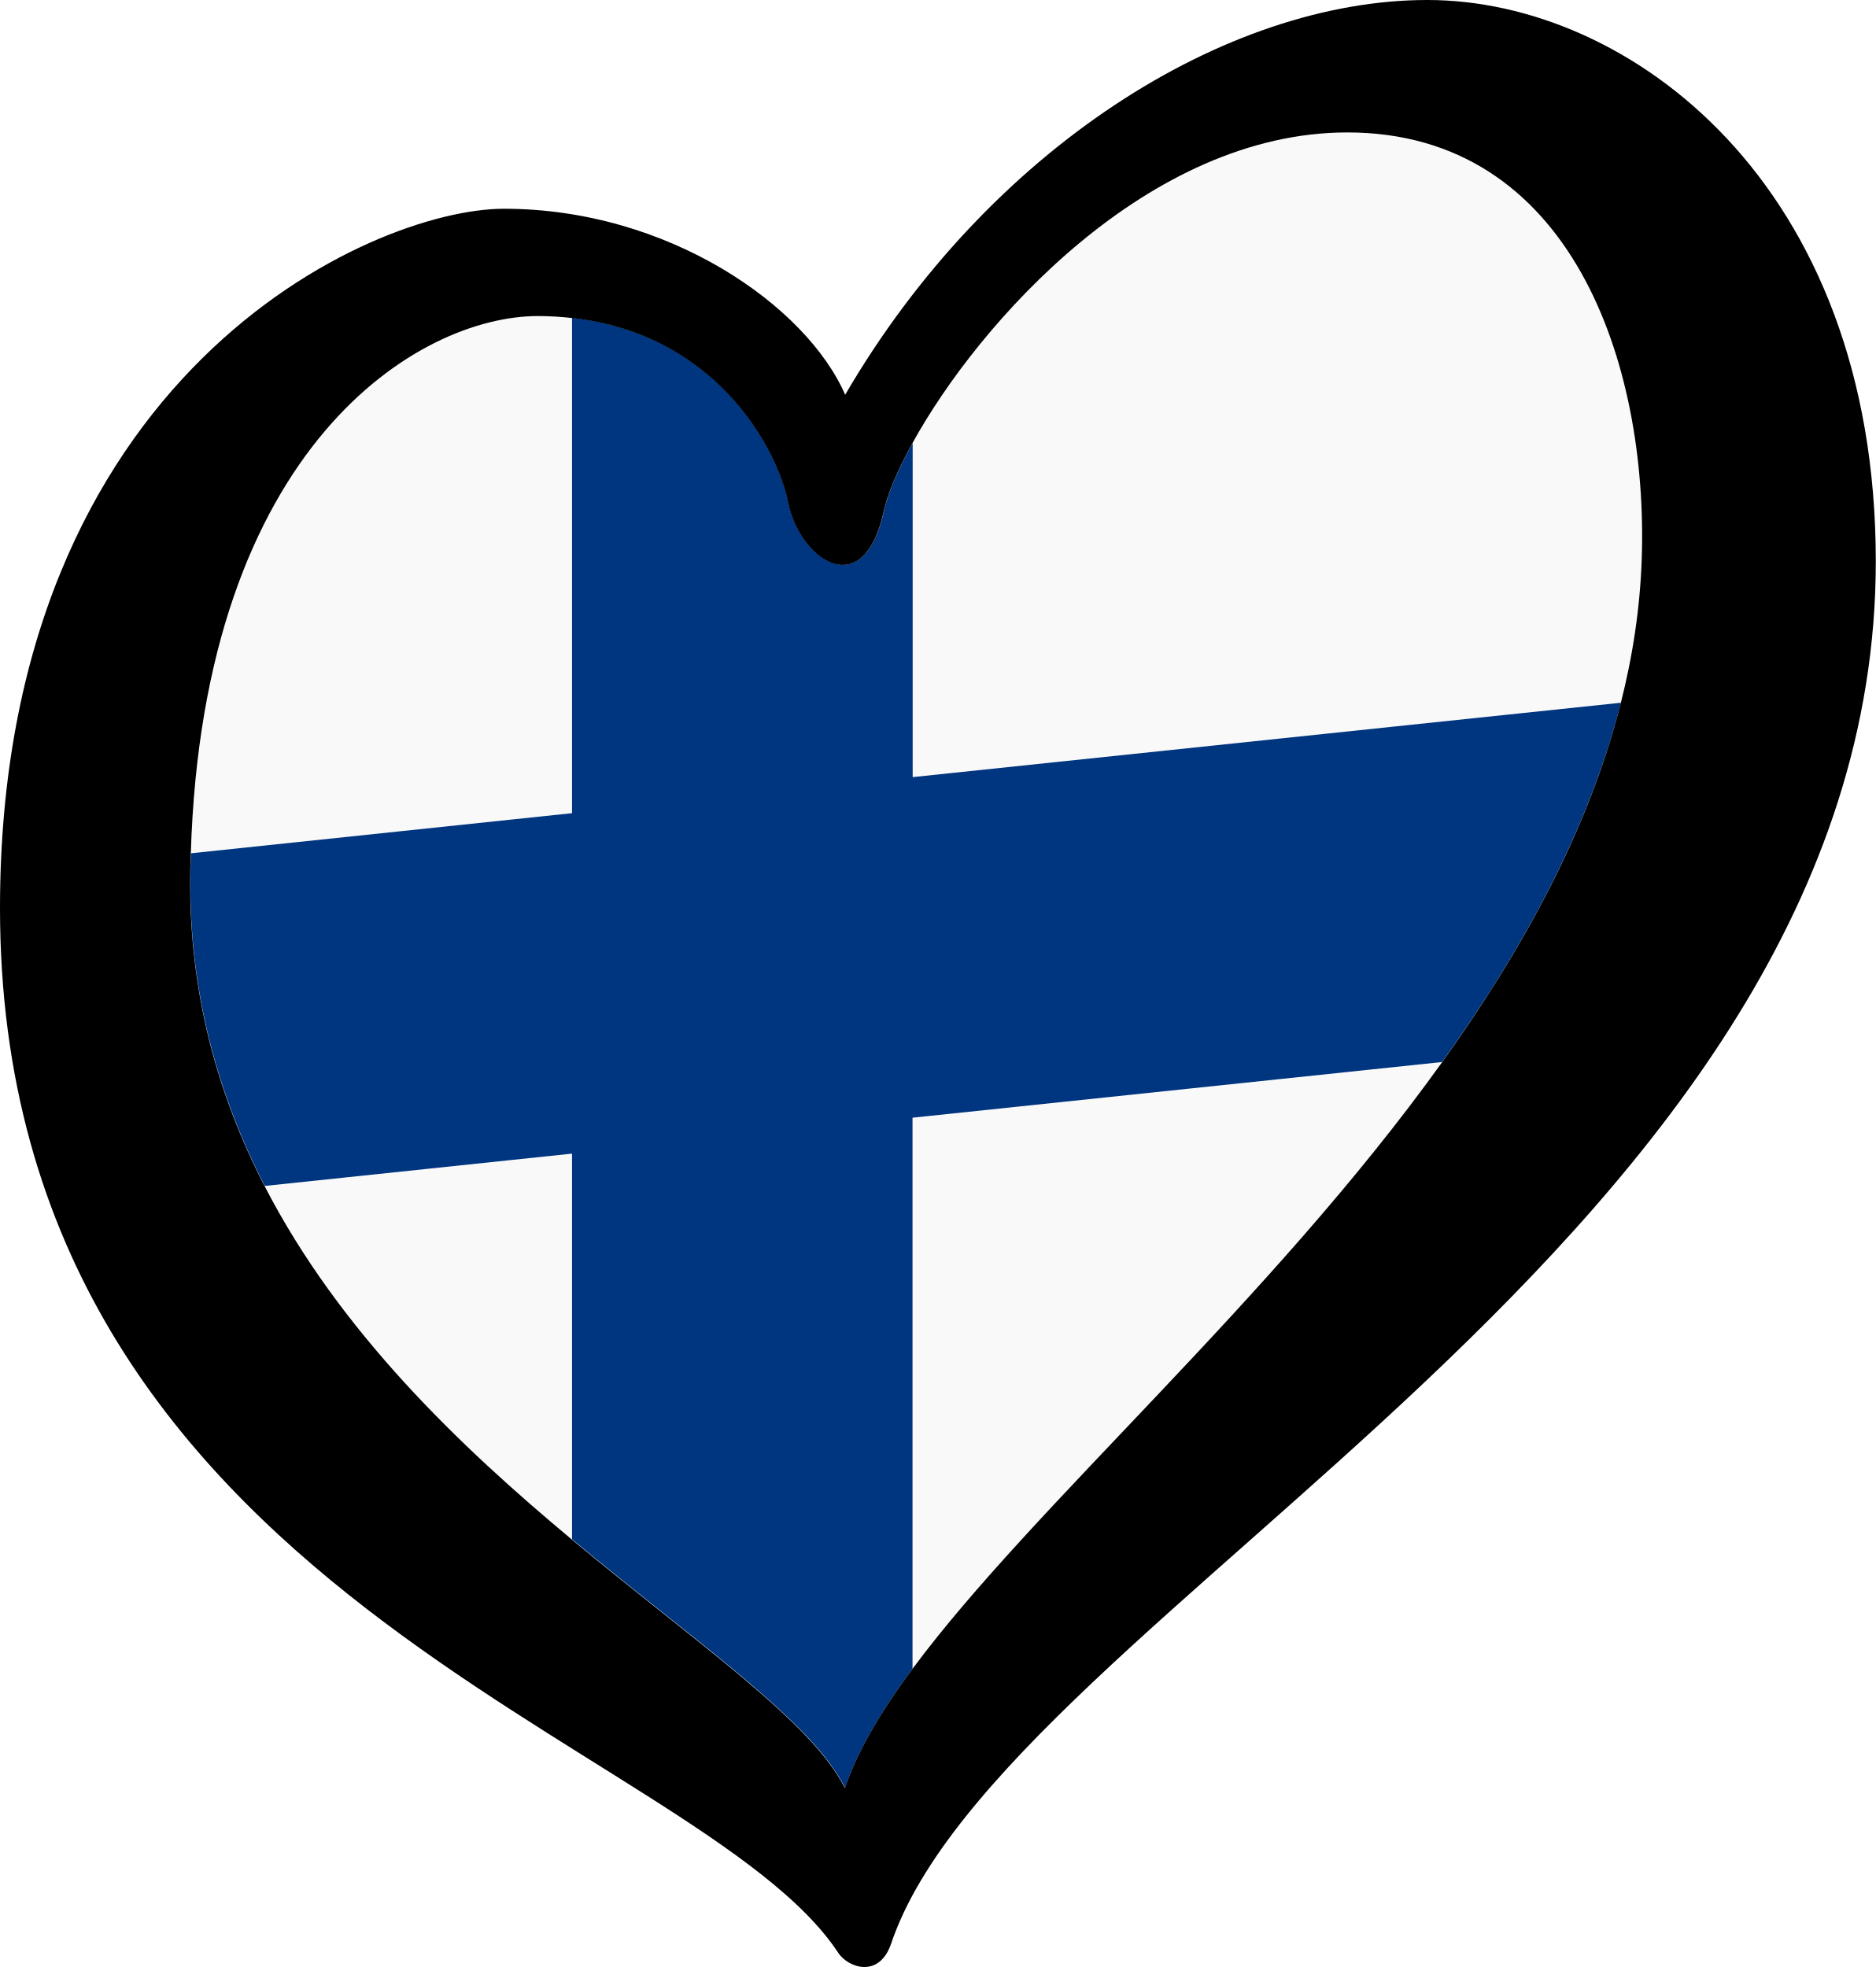
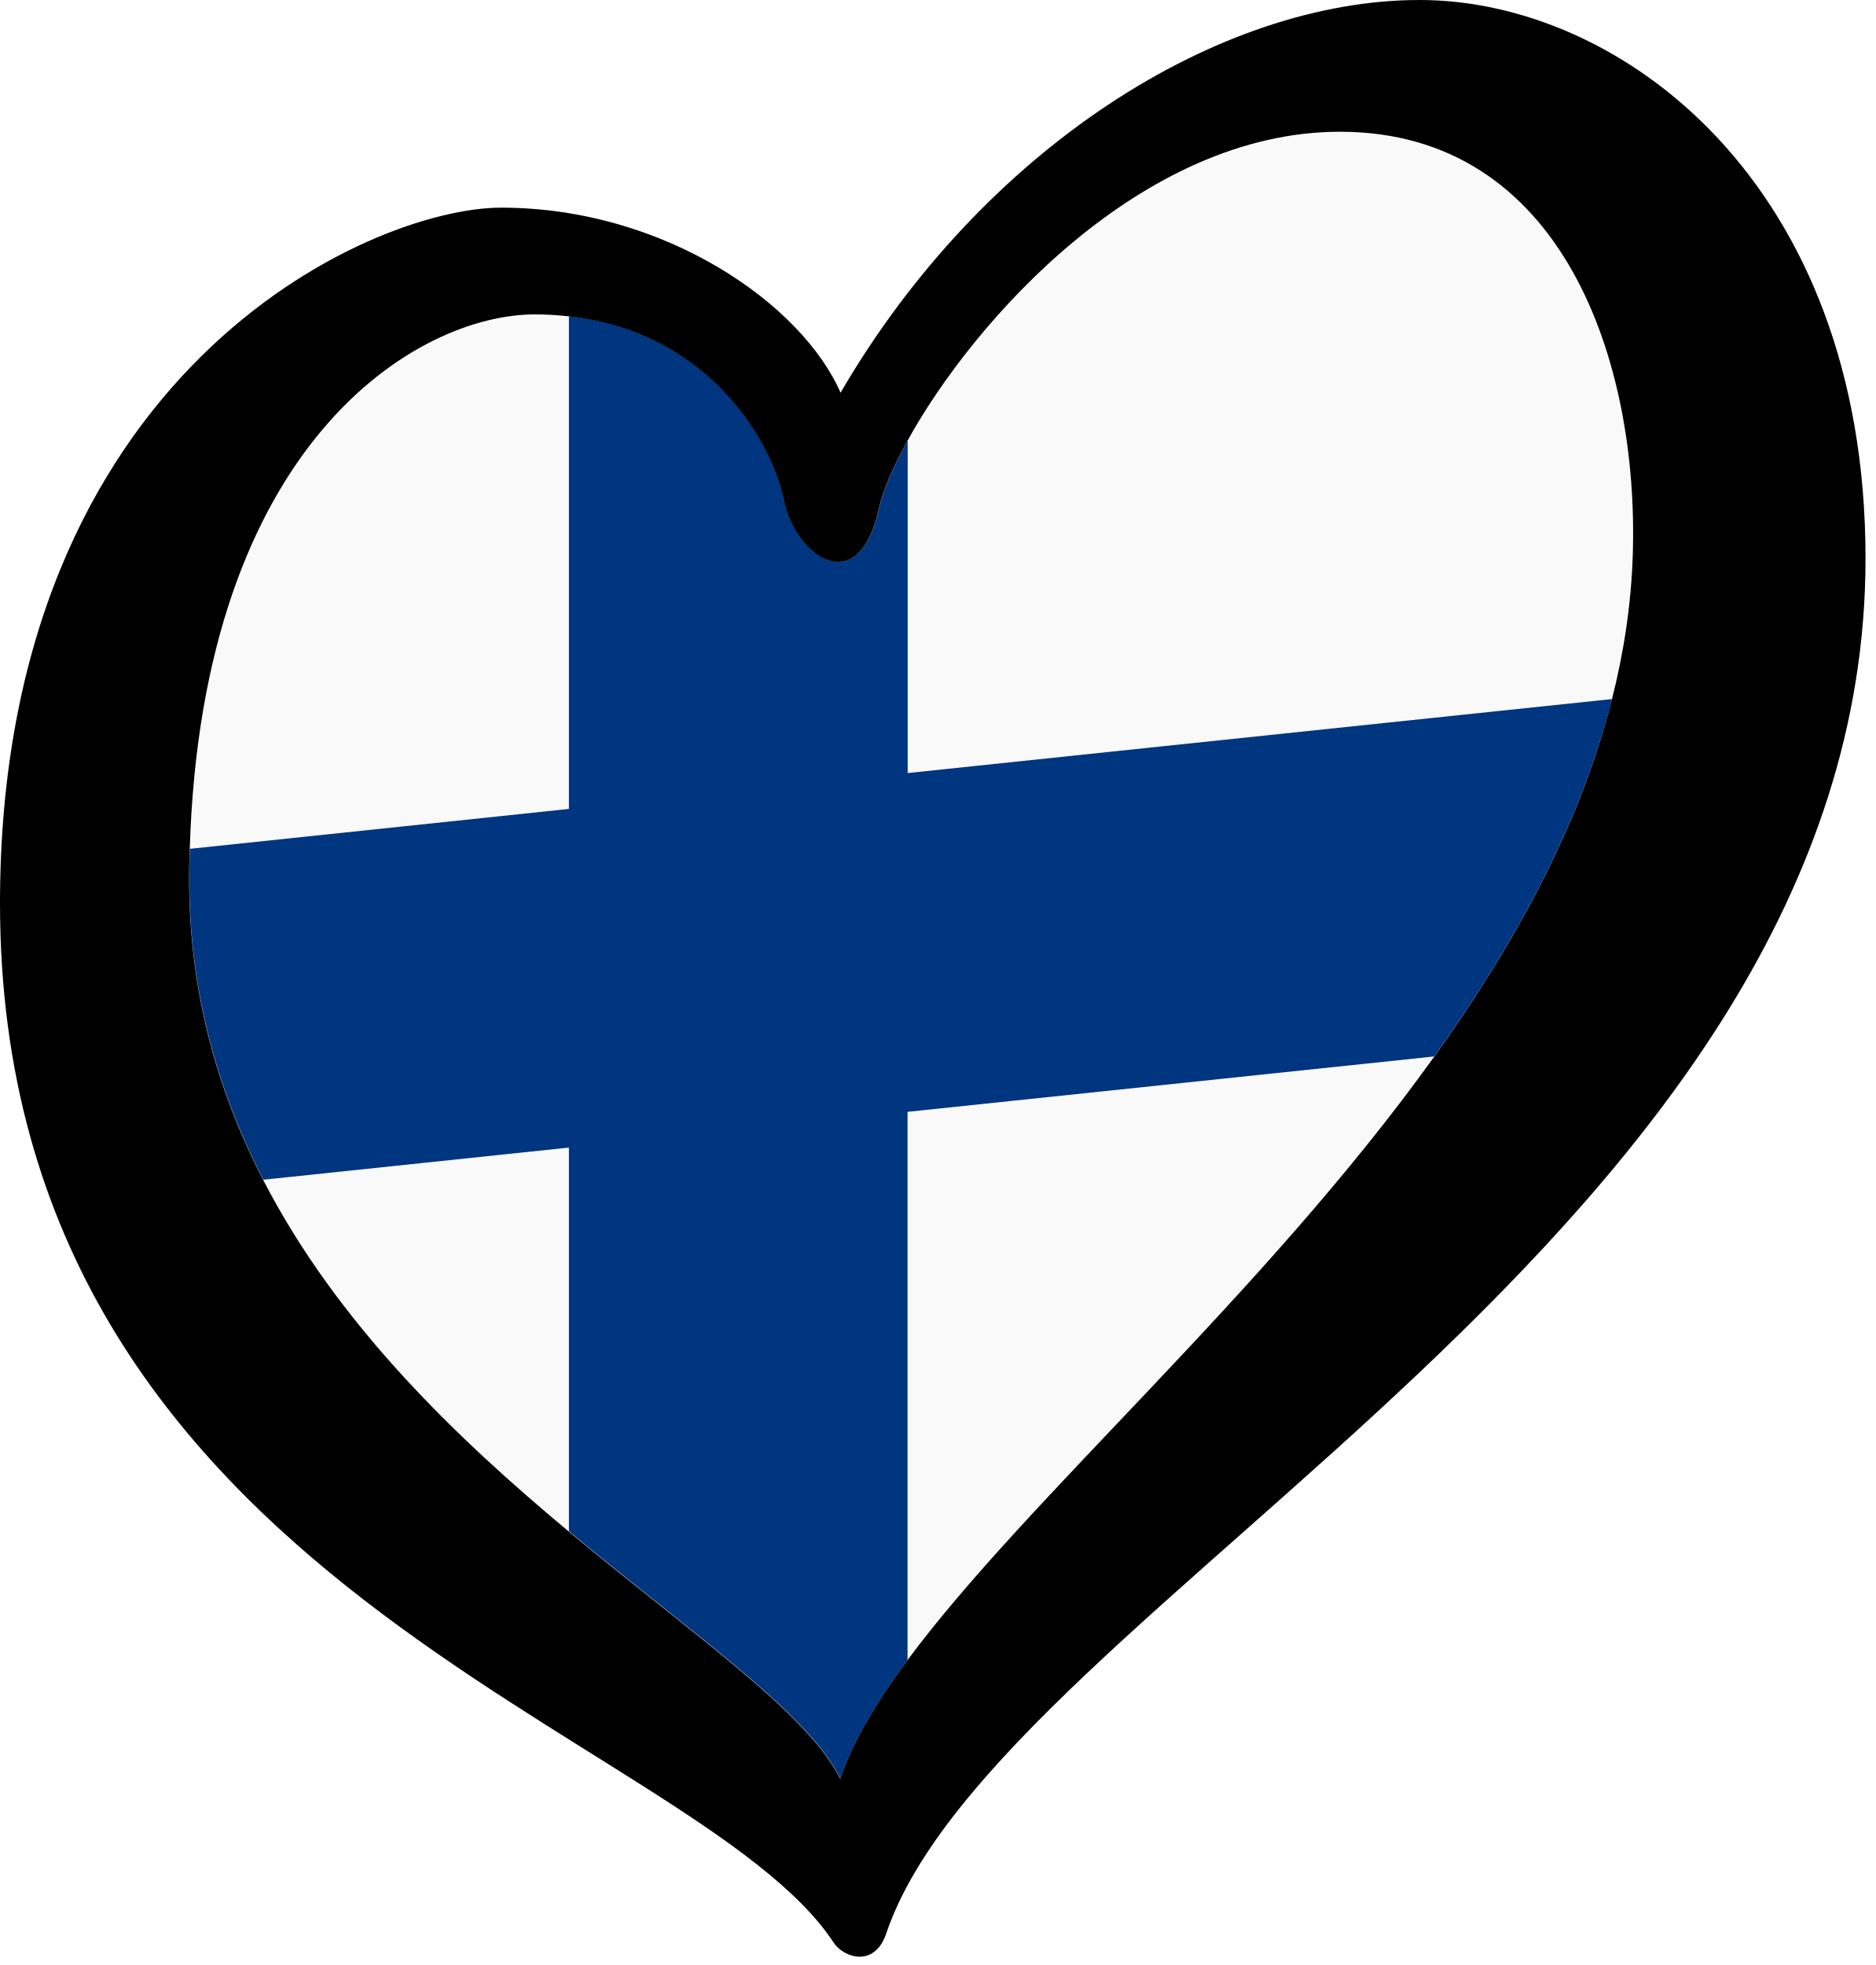
- <svg xmlns="http://www.w3.org/2000/svg" id="LOGO_LAYER" viewBox="0 0 125.33 131.443" version="1.1" width="125.33" height="131.443">
+ <svg xmlns="http://www.w3.org/2000/svg" width="100%" height="100%" viewBox="0 0 126 132" version="1.1" xml:space="preserve">
  <defs id="defs1">
    <style id="style1">.cls-1{fill:#f9f9f9;}.cls-2{fill:#003580;}</style>
  </defs>
  <g id="LOGO_GROUP" transform="translate(-232.76,-97.88)">
    <g id="SELECT_FLAG_HERE">
      <g id="BLACK_FLAG">
        <path class="cls-1" d="m 322.79,106.72 c -13.32,0 -24.61,12.7 -29.06,20.77 v 22.35 l 47.32,-4.97 c 0.8,-3.15 1.29,-6.36 1.4,-9.63 0.45,-13.11 -4.73,-28.52 -19.67,-28.52 z" id="path1" />
        <path class="cls-1" d="m 270.98,119.13 c -0.73,-0.08 -1.48,-0.13 -2.27,-0.13 -7.93,0 -22.37,8.62 -23.19,35.91 l 25.46,-2.68 z" id="path2" />
        <path class="cls-1" d="m 293.73,209.41 c 8.07,-10.91 23.93,-24.58 35.38,-40.53 l -35.38,3.72 v 36.82 z" id="path3" />
        <path class="cls-1" d="m 250.45,177.14 c 5,9.71 13.02,17.36 20.53,23.62 v -25.77 l -20.53,2.16 z" id="path4" />
        <path class="cls-2" d="m 293.73,127.49 c -1,1.81 -1.66,3.39 -1.91,4.54 -1.37,6.25 -5.64,3.2 -6.4,-0.61 -0.71,-3.55 -4.8,-11.24 -14.44,-12.3 v 33.1 l -25.46,2.68 c -0.02,0.51 -0.04,1 -0.04,1.52 -0.09,7.81 1.86,14.66 4.97,20.71 l 20.53,-2.16 v 25.77 c 8.35,6.95 16.05,12.18 18.24,16.61 0.83,-2.46 2.41,-5.12 4.51,-7.96 v -36.82 l 35.38,-3.72 c 5.39,-7.51 9.79,-15.53 11.95,-24.01 l -47.32,4.97 v -22.35 z" id="path5" />
        <path d="m 328.12,97.88 c -13.42,0 -29.29,9.91 -38.89,26.38 -2.59,-5.95 -11.83,-12.43 -22.8,-12.43 -8.84,0 -33.67,11.05 -33.67,46.73 0,46.05 46.59,55.51 56.01,69.82 0.65,0.99 2.73,1.73 3.53,-0.62 7.51,-22.18 65.79,-47.24 65.79,-92.37 0,-25.31 -16.53,-37.51 -29.95,-37.51 z m 14.33,37.36 c -0.11,3.27 -0.6,6.48 -1.4,9.63 -2.15,8.48 -6.56,16.49 -11.95,24.01 -11.44,15.96 -27.3,29.63 -35.38,40.53 -2.11,2.84 -3.68,5.5 -4.51,7.96 -2.19,-4.43 -9.89,-9.66 -18.24,-16.61 -7.5,-6.25 -15.52,-13.9 -20.53,-23.62 -3.12,-6.05 -5.06,-12.9 -4.97,-20.71 0,-0.52 0.03,-1.02 0.04,-1.52 0.82,-27.3 15.26,-35.91 23.19,-35.91 0.79,0 1.54,0.05 2.27,0.13 9.64,1.06 13.73,8.75 14.44,12.3 0.76,3.81 5.03,6.86 6.4,0.61 0.25,-1.15 0.91,-2.73 1.91,-4.54 4.44,-8.07 15.74,-20.77 29.06,-20.77 14.94,0 20.12,15.41 19.67,28.52 z" id="path6" />
      </g>
    </g>
  </g>
</svg>
